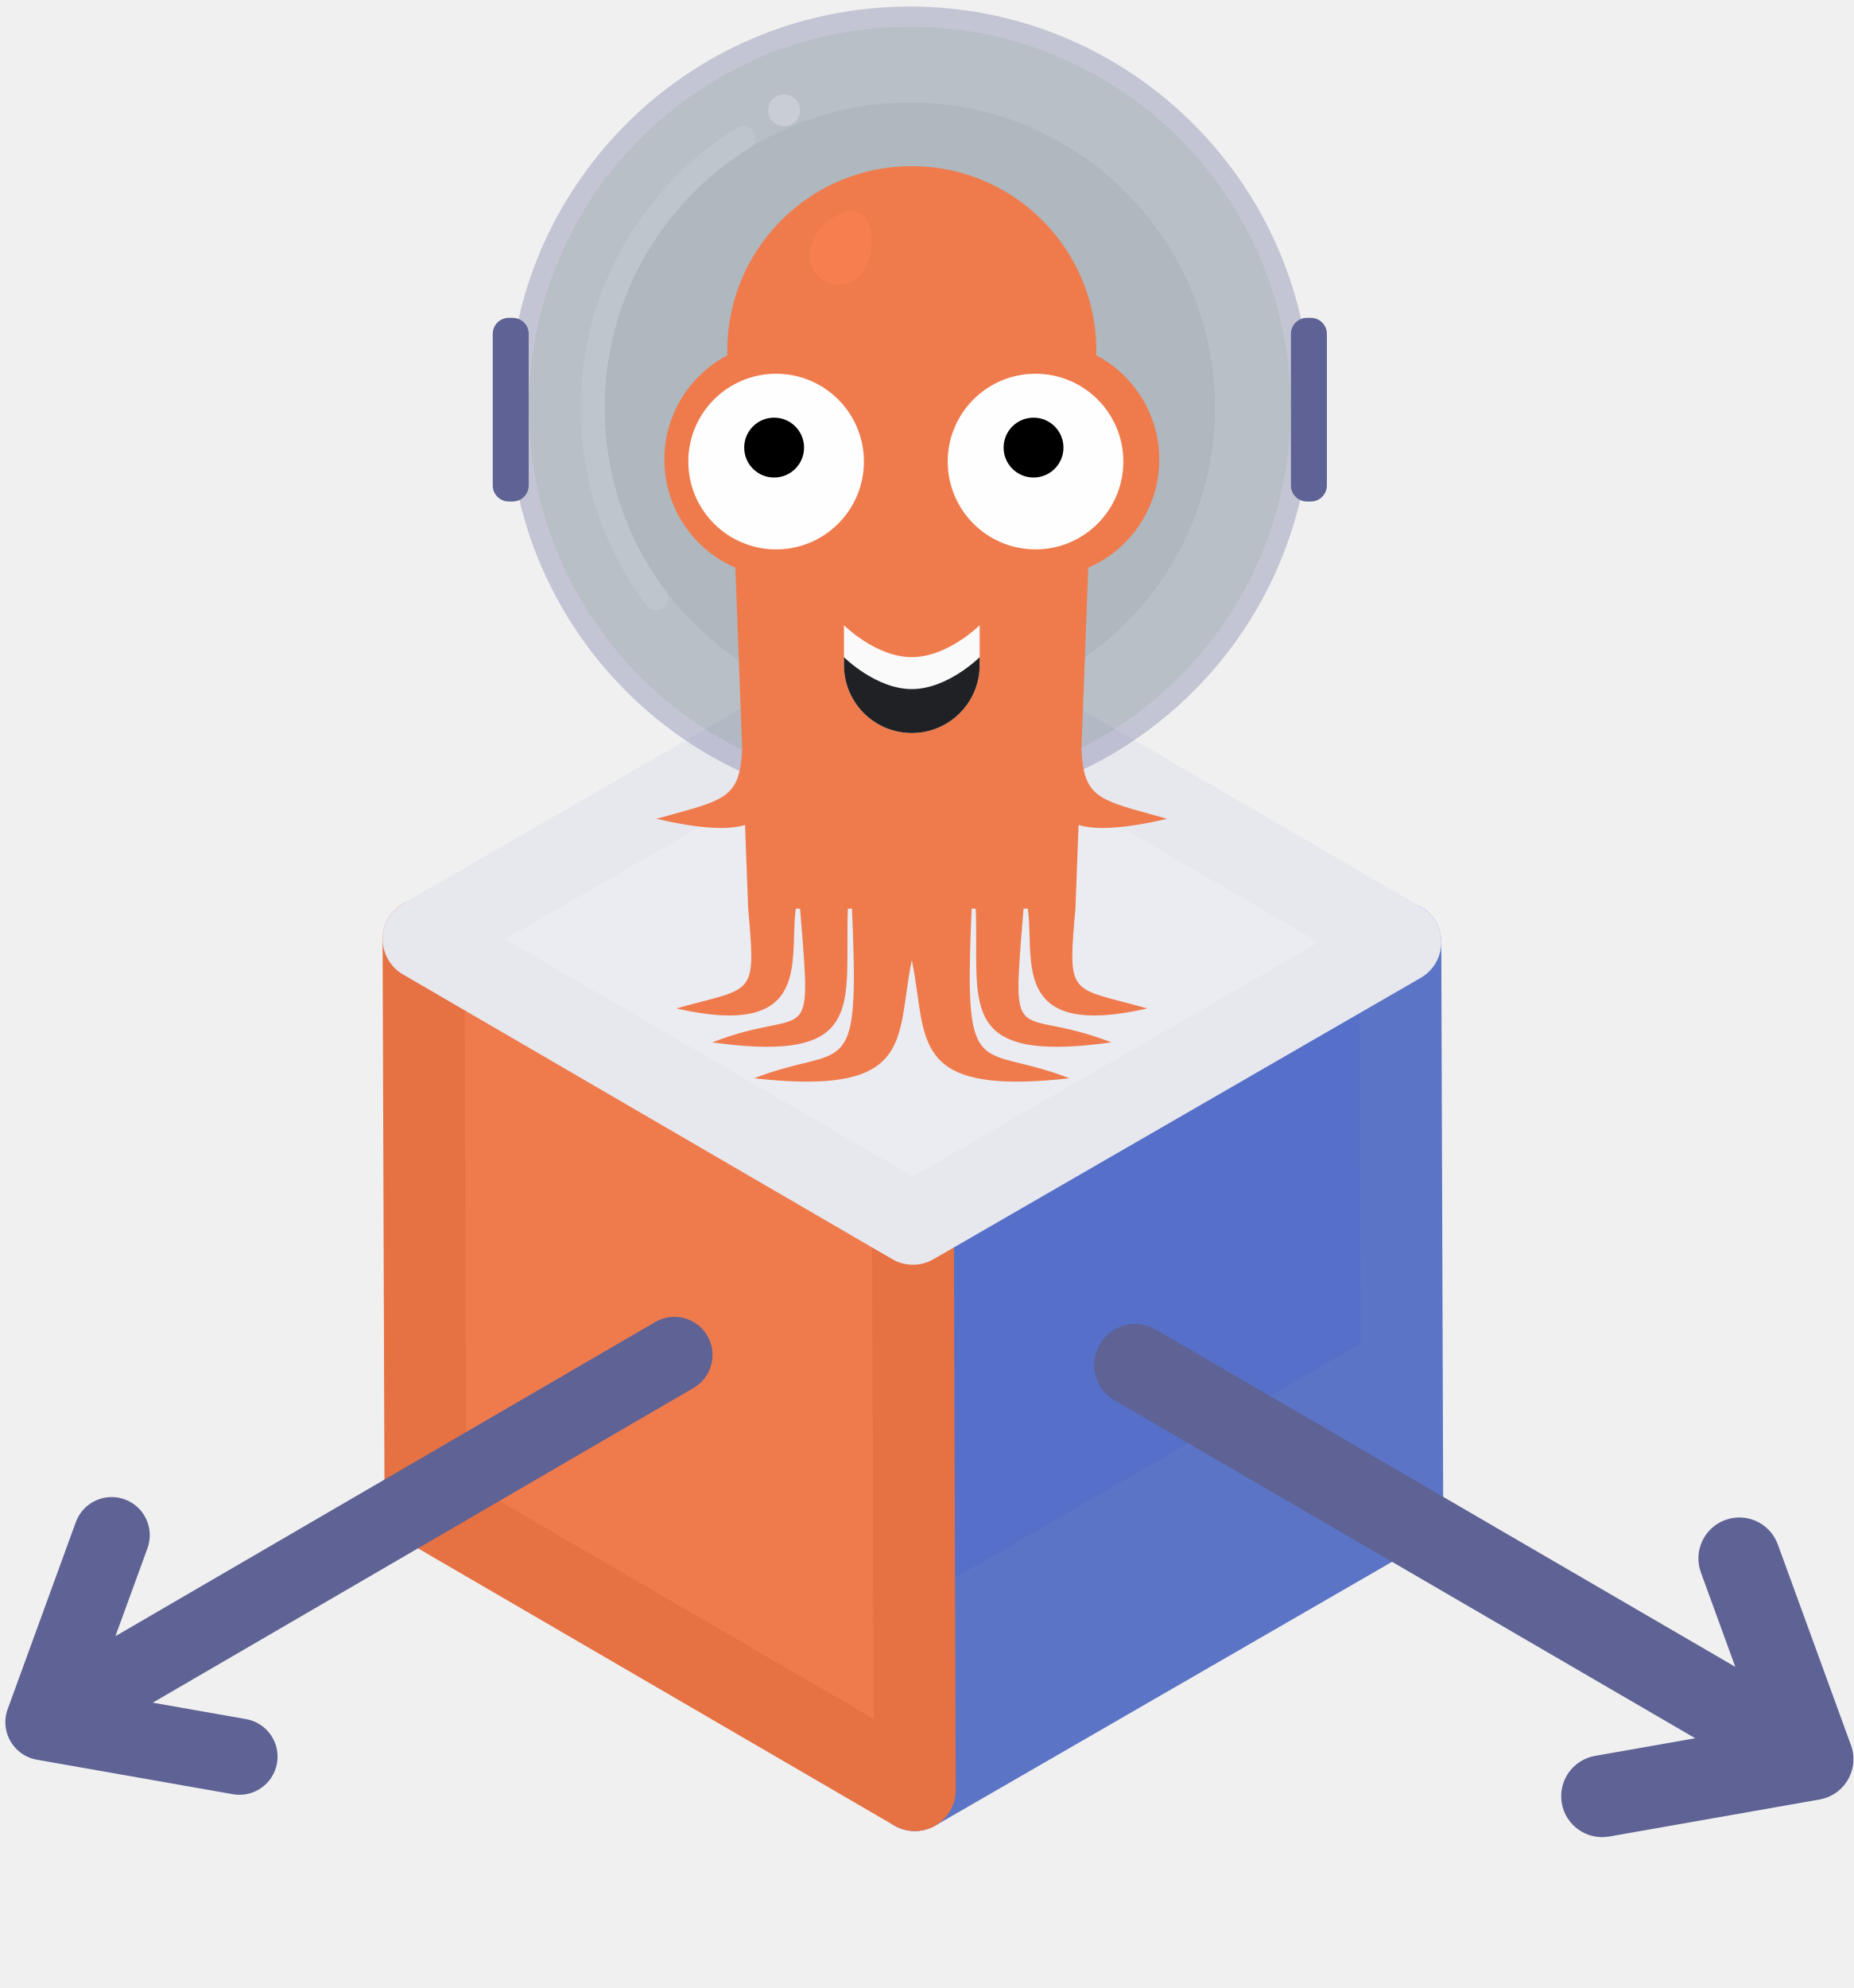
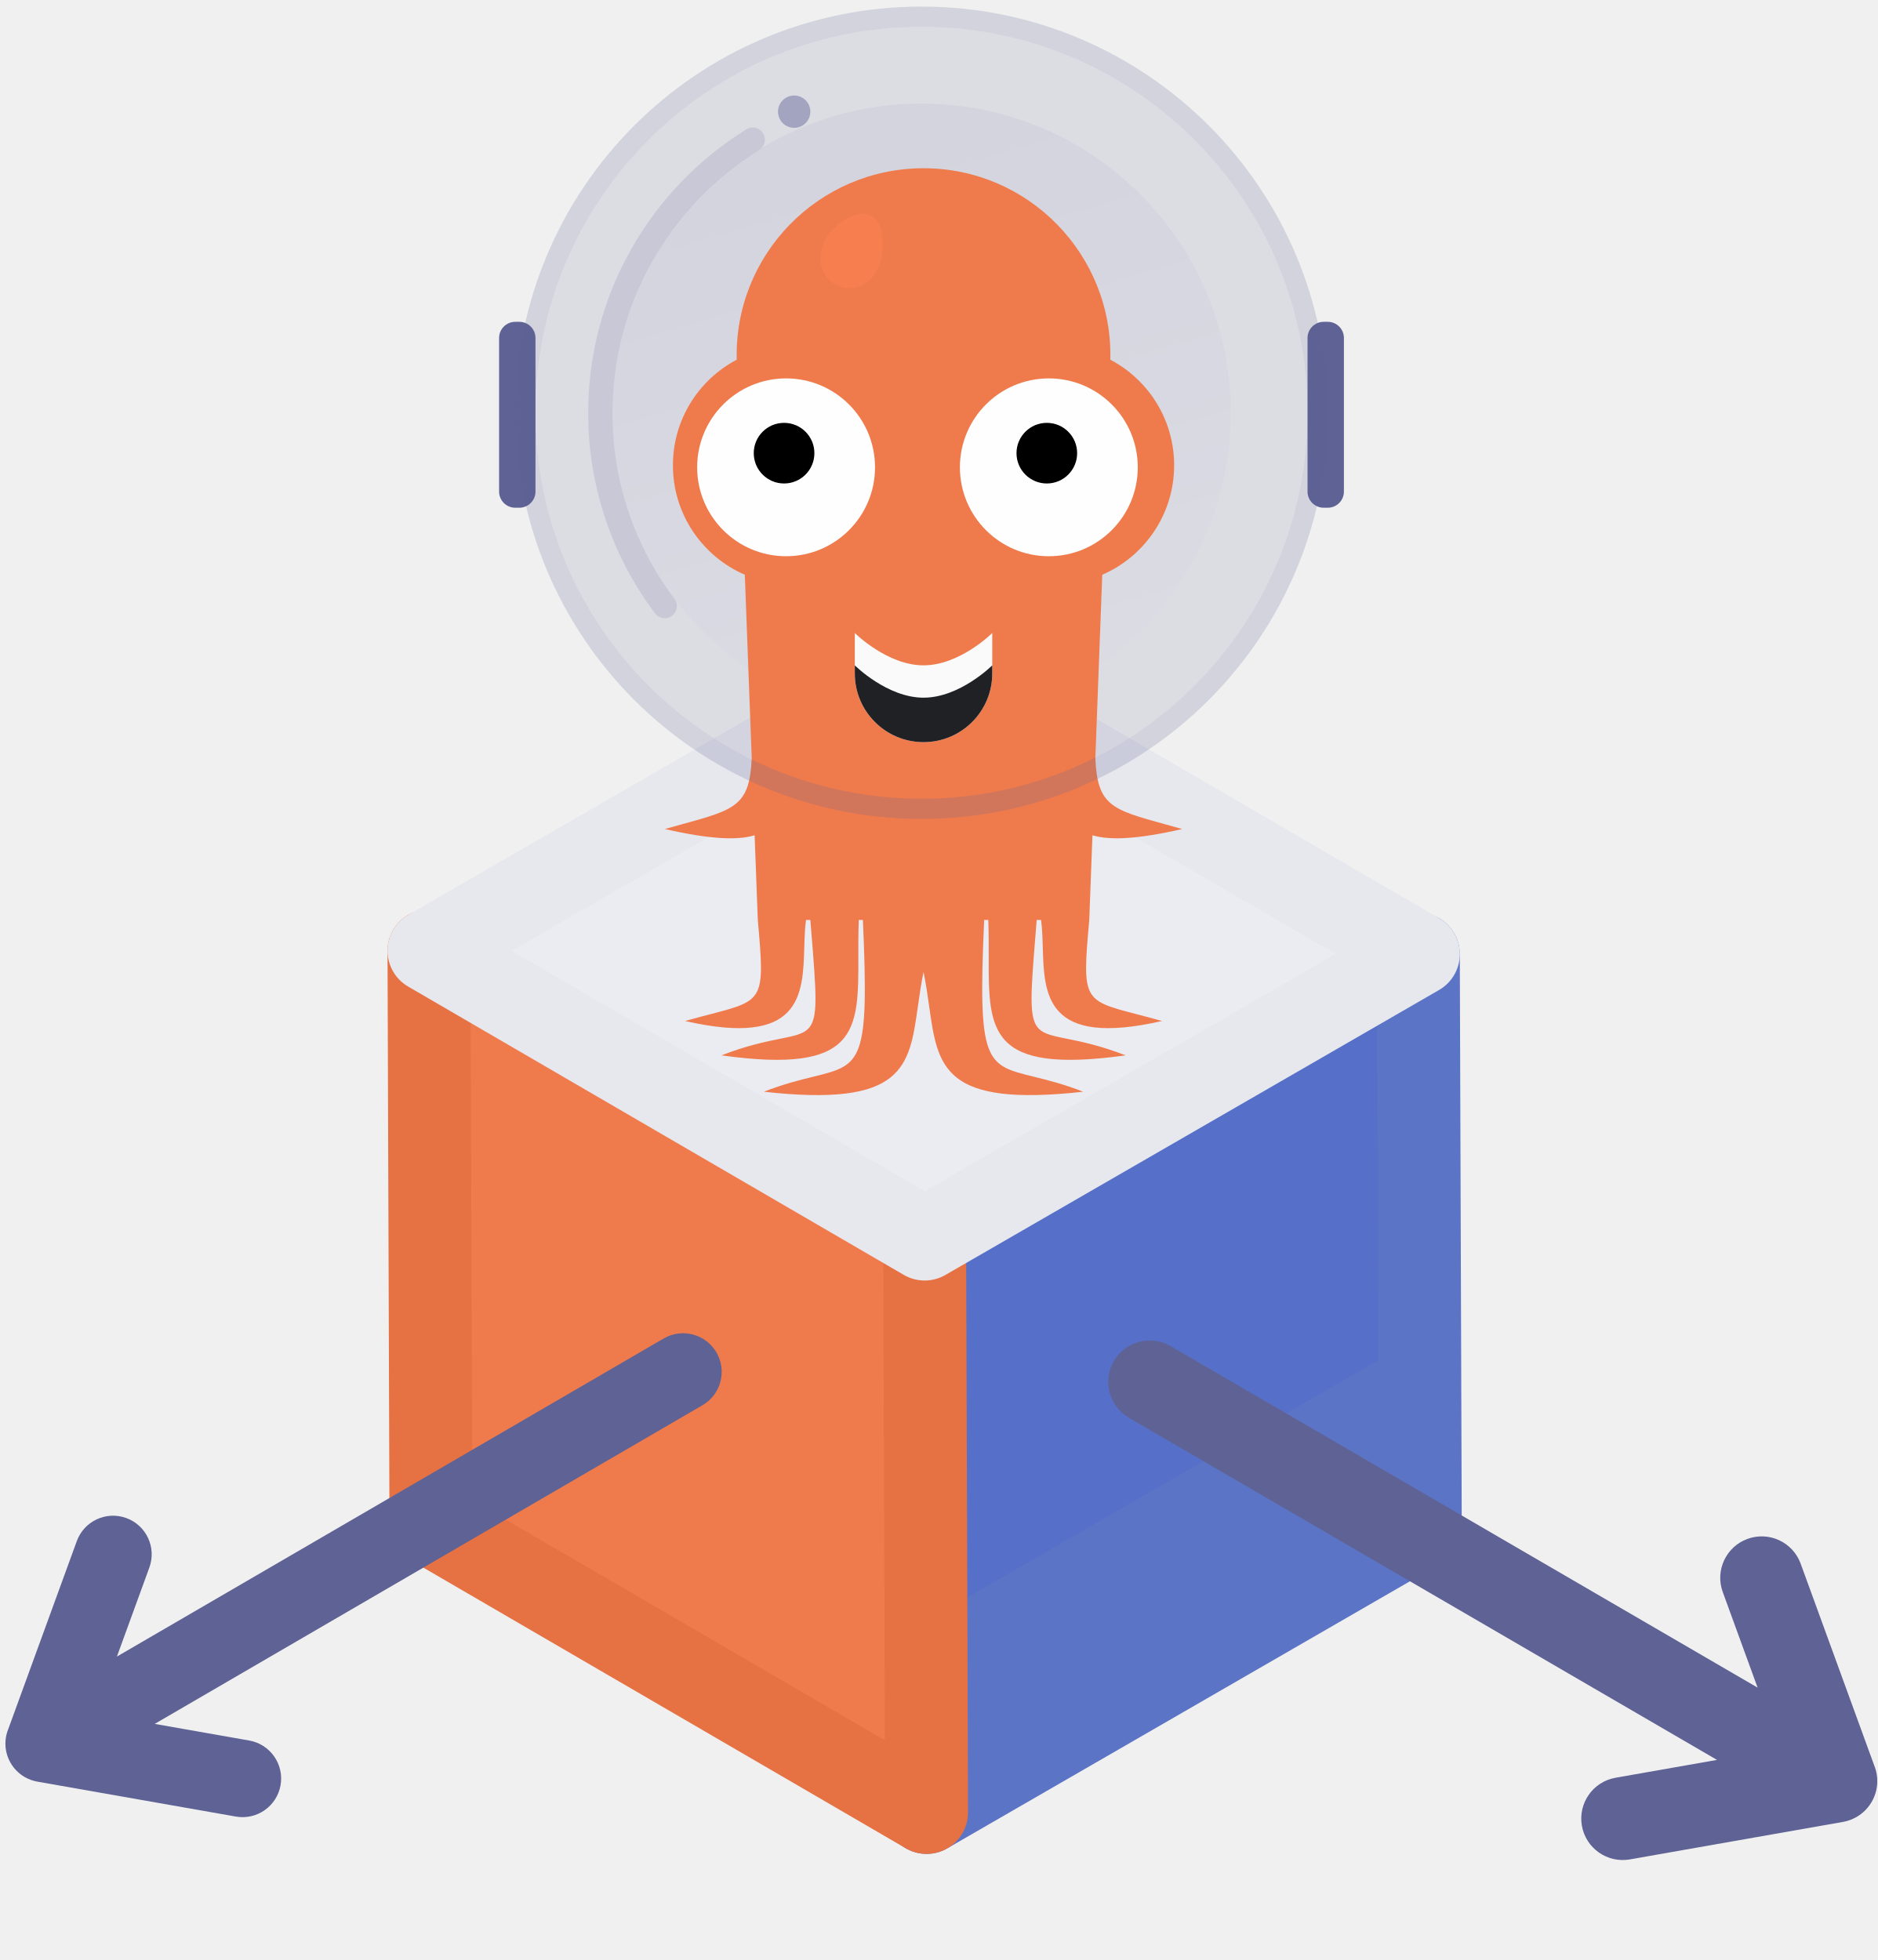
- <svg xmlns="http://www.w3.org/2000/svg" width="249" height="267" viewBox="0 0 249 267" fill="none">
+ <svg xmlns="http://www.w3.org/2000/svg" width="249" height="260" viewBox="0 0 249 260" fill="none">
  <path fill-rule="evenodd" clip-rule="evenodd" d="M188.376 202.62L122.893 240.427L122.638 164.366L188.117 126.562L188.376 202.62Z" fill="#5C74C6" />
  <path fill-rule="evenodd" clip-rule="evenodd" d="M186.903 178.076L186.731 127.362L122.638 164.366L122.81 215.081L186.903 178.076Z" fill="#5670C9" />
  <path fill-rule="evenodd" clip-rule="evenodd" d="M122.638 164.367L56.895 126.116L122.379 88.309L188.117 126.563L122.638 164.367Z" fill="#EBEBF2" />
  <path fill-rule="evenodd" clip-rule="evenodd" d="M122.378 88.309L58.285 125.313L104.868 155.581L168.961 118.577L122.378 88.309Z" fill="#EBEBF2" />
  <path fill-rule="evenodd" clip-rule="evenodd" d="M122.893 240.427L57.154 202.173L56.895 126.115L122.638 164.366L122.893 240.427Z" fill="#EF7B4D" />
  <path fill-rule="evenodd" clip-rule="evenodd" d="M109.147 216.62L108.947 156.399L56.894 126.115L57.1 186.333L109.147 216.62Z" fill="#EF7B4D" />
  <path d="M186.449 127.525L188.116 126.563L188.375 202.62L122.892 240.427" stroke="#5C74C6" stroke-width="10.996" stroke-linecap="round" stroke-linejoin="round" />
  <path d="M122.638 164.366L122.893 240.427L57.154 202.173L56.895 126.115" stroke="#E67143" stroke-width="10.996" stroke-linecap="round" stroke-linejoin="round" />
  <path fill-rule="evenodd" clip-rule="evenodd" d="M122.638 164.367L56.895 126.116L122.379 88.309L188.117 126.563L122.638 164.367Z" stroke="#E7E7EE" stroke-width="10.996" stroke-linecap="round" stroke-linejoin="round" />
  <path d="M155.25 178.565C152.626 177.038 149.26 177.928 147.733 180.552C146.206 183.177 147.096 186.542 149.72 188.069L227.728 233.457L214.269 235.825C211.278 236.351 209.28 239.202 209.806 242.193C210.333 245.183 213.183 247.181 216.174 246.655L244.436 241.682C245.066 241.571 245.664 241.353 246.208 241.043C247.024 240.579 247.732 239.9 248.238 239.03C249.129 237.5 249.197 235.718 248.58 234.195L238.821 207.421C237.781 204.568 234.625 203.099 231.772 204.139C228.92 205.178 227.45 208.334 228.49 211.187L233.112 223.868L155.25 178.565Z" fill="#5E6294" />
  <path d="M88.022 177.555C90.466 176.133 93.601 176.962 95.023 179.406C96.446 181.851 95.617 184.985 93.172 186.407L20.518 228.68L33.054 230.886C35.839 231.376 37.7 234.031 37.21 236.816C36.72 239.601 34.065 241.462 31.279 240.972L4.957 236.341C4.37 236.238 3.813 236.034 3.307 235.746C2.547 235.314 1.887 234.681 1.416 233.871C0.586 232.445 0.522 230.786 1.097 229.368L10.187 204.431C11.155 201.774 14.094 200.405 16.752 201.374C19.409 202.342 20.777 205.281 19.809 207.938L15.504 219.749L88.022 177.555Z" fill="#5E6294" />
-   <path fill-rule="evenodd" clip-rule="evenodd" d="M122.22 108.633C151.977 108.633 176.1 84.51 176.1 54.753C176.1 24.996 151.977 0.874 122.22 0.874C92.463 0.874 68.34 24.996 68.34 54.753C68.34 84.51 92.463 108.633 122.22 108.633ZM122.22 105.952C150.497 105.952 173.419 83.03 173.419 54.753C173.419 26.477 150.497 3.554 122.22 3.554C93.944 3.554 71.021 26.477 71.021 54.753C71.021 83.03 93.944 105.952 122.22 105.952Z" fill="#5E6294" fill-opacity="0.3" />
-   <circle opacity="0.35" cx="122.22" cy="54.753" r="41.013" fill="#364C64" />
-   <path opacity="0.3" fill-rule="evenodd" clip-rule="evenodd" d="M122.22 105.952C150.497 105.952 173.419 83.03 173.419 54.753C173.419 26.477 150.497 3.554 122.22 3.554C93.944 3.554 71.021 26.477 71.021 54.753C71.021 83.03 93.944 105.952 122.22 105.952ZM122.22 95.766C144.871 95.766 163.233 77.404 163.233 54.753C163.233 32.102 144.871 13.74 122.22 13.74C99.569 13.74 81.207 32.102 81.207 54.753C81.207 77.404 99.569 95.766 122.22 95.766Z" fill="#364C64" />
-   <path d="M98.784 76.242C93.174 73.812 89.249 68.226 89.249 61.723C89.249 55.642 92.68 50.363 97.712 47.717C97.363 33.815 108.541 22.318 122.488 22.318C136.435 22.318 147.613 33.815 147.264 47.717C152.296 50.363 155.727 55.642 155.727 61.723C155.727 68.226 151.802 73.812 146.192 76.242L145.277 100.573C145.539 106.871 147.438 107.393 154.582 109.358C155.271 109.548 156.009 109.751 156.8 109.973C150.915 111.319 147.218 111.504 144.892 110.801L144.469 122.036C143.525 132.655 143.62 132.68 150.787 134.545C151.762 134.798 152.867 135.086 154.119 135.439C138.686 138.967 138.485 131.977 138.303 125.655C138.267 124.392 138.231 123.156 138.075 122.036H137.5C137.465 122.461 137.432 122.874 137.399 123.276L137.398 123.286C136.678 132.127 136.431 135.161 137.819 136.499C138.544 137.198 139.716 137.434 141.5 137.794C143.366 138.169 145.9 138.68 149.294 139.996C131.096 142.53 131.11 136.75 131.133 126.908C131.137 125.377 131.141 123.748 131.077 122.036H130.53C129.687 141.007 130.667 141.248 137.12 142.831C138.873 143.261 141.03 143.79 143.665 144.821C125.12 146.882 124.378 141.612 123.235 133.493C123.032 132.055 122.817 130.528 122.488 128.936C122.159 130.528 121.944 132.055 121.742 133.493C120.599 141.611 119.856 146.882 101.312 144.821C103.946 143.79 106.103 143.261 107.856 142.831C114.309 141.248 115.289 141.007 114.446 122.036H113.9C113.835 123.748 113.839 125.377 113.843 126.908C113.867 136.75 113.88 142.53 95.682 139.996C99.076 138.68 101.611 138.169 103.476 137.794C105.26 137.434 106.432 137.198 107.157 136.499C108.545 135.161 108.298 132.127 107.578 123.286C107.545 122.882 107.511 122.465 107.476 122.036H106.901C106.745 123.156 106.71 124.392 106.673 125.655C106.492 131.977 106.291 138.967 90.858 135.439C92.109 135.086 93.214 134.798 94.189 134.545C101.356 132.68 101.451 132.655 100.507 122.036L100.085 110.801C97.758 111.504 94.061 111.319 88.177 109.973C88.967 109.751 89.705 109.548 90.394 109.358C97.539 107.393 99.437 106.871 99.7 100.573L98.784 76.242Z" fill="#EF7B4D" />
+   <circle opacity="0.2" cx="122.22" cy="54.753" r="41.013" fill="url(#paint0_linear)" />
+   <path opacity="0.14" fill-rule="evenodd" clip-rule="evenodd" d="M122.22 105.952C150.497 105.952 173.419 83.03 173.419 54.753C173.419 26.477 150.497 3.554 122.22 3.554C93.944 3.554 71.021 26.477 71.021 54.753C71.021 83.03 93.944 105.952 122.22 105.952ZM122.22 95.766C144.871 95.766 163.233 77.404 163.233 54.753C163.233 32.102 144.871 13.74 122.22 13.74C99.569 13.74 81.207 32.102 81.207 54.753C81.207 77.404 99.569 95.766 122.22 95.766Z" fill="#5E6294" />
+   <path d="M98.784 76.242C93.174 73.812 89.249 68.226 89.249 61.723C89.249 55.642 92.68 50.363 97.712 47.717C97.364 33.815 108.541 22.318 122.488 22.318C136.435 22.318 147.613 33.815 147.264 47.717C152.296 50.363 155.727 55.642 155.727 61.723C155.727 68.226 151.802 73.812 146.192 76.242L145.277 100.573C145.539 106.871 147.438 107.393 154.582 109.358C155.271 109.548 156.009 109.751 156.8 109.973C150.915 111.319 147.218 111.504 144.892 110.801L144.469 122.036C143.525 132.655 143.62 132.68 150.787 134.545C151.762 134.798 152.867 135.086 154.119 135.439C138.686 138.967 138.485 131.977 138.303 125.655C138.267 124.392 138.231 123.156 138.075 122.036H137.5C137.465 122.461 137.432 122.874 137.399 123.276L137.398 123.286C136.678 132.127 136.431 135.161 137.819 136.499C138.544 137.198 139.716 137.434 141.5 137.794C143.366 138.169 145.9 138.68 149.294 139.996C131.096 142.53 131.11 136.75 131.133 126.908C131.137 125.377 131.141 123.748 131.077 122.036H130.53C129.687 141.007 130.667 141.248 137.12 142.831C138.873 143.261 141.03 143.79 143.665 144.821C125.12 146.882 124.378 141.612 123.235 133.493C123.032 132.055 122.817 130.528 122.488 128.936C122.159 130.528 121.944 132.055 121.742 133.493C120.599 141.611 119.856 146.882 101.312 144.821C103.946 143.79 106.103 143.261 107.856 142.831C114.309 141.248 115.289 141.007 114.446 122.036H113.9C113.835 123.748 113.839 125.377 113.843 126.908C113.867 136.75 113.88 142.53 95.682 139.996C99.076 138.68 101.611 138.169 103.476 137.794C105.26 137.434 106.432 137.198 107.157 136.499C108.545 135.161 108.298 132.127 107.578 123.286C107.545 122.882 107.511 122.465 107.476 122.036H106.901C106.745 123.156 106.71 124.392 106.673 125.655C106.492 131.977 106.291 138.967 90.858 135.439C92.109 135.086 93.214 134.798 94.189 134.545C101.356 132.68 101.451 132.655 100.507 122.036L100.085 110.801C97.758 111.504 94.061 111.319 88.177 109.973C88.967 109.751 89.705 109.548 90.394 109.358C97.539 107.393 99.437 106.871 99.7 100.573L98.784 76.242Z" fill="#EF7B4D" />
  <circle cx="104.26" cy="61.991" r="11.795" fill="#FEFEFE" />
  <circle cx="103.992" cy="60.114" r="4.021" fill="black" />
  <circle cx="139.108" cy="61.991" r="11.795" fill="#FEFEFE" />
  <circle cx="138.84" cy="60.114" r="4.021" fill="black" />
-   <path d="M113.374 83.971C113.374 83.971 117.663 88.26 122.488 88.26C127.313 88.26 131.602 83.971 131.602 83.971V89.332C131.602 94.366 127.522 98.446 122.488 98.446V98.446C117.455 98.446 113.374 94.366 113.374 89.332V83.971Z" fill="#FAFAFA" />
-   <path d="M113.374 88.261C113.374 88.261 117.663 92.55 122.488 92.55C127.313 92.55 131.602 88.261 131.602 88.261V89.333C131.602 94.367 127.522 98.447 122.488 98.447V98.447C117.455 98.447 113.374 94.367 113.374 89.333V88.261Z" fill="#202124" />
-   <path opacity="0.09" d="M88.167 80.398C82.836 73.315 79.661 64.514 79.621 54.968C79.558 39.582 87.654 26.067 99.844 18.523" stroke="white" stroke-width="3.217" stroke-linecap="round" />
-   <circle opacity="0.23" cx="105.332" cy="14.812" r="2.144" fill="white" />
+   <path d="M113.374 83.971C113.374 83.971 117.663 88.26 122.488 88.26C127.313 88.26 131.602 83.971 131.602 83.971V89.332C131.602 94.366 127.522 98.446 122.488 98.446C117.455 98.446 113.374 94.366 113.374 89.332V83.971Z" fill="#FAFAFA" />
+   <path d="M113.374 88.261C113.374 88.261 117.663 92.55 122.488 92.55C127.313 92.55 131.602 88.261 131.602 88.261V89.333C131.602 94.367 127.522 98.447 122.488 98.447C117.455 98.447 113.374 94.367 113.374 89.333V88.261Z" fill="#202124" />
+   <path opacity="0.16" d="M88.167 80.398C82.836 73.315 79.661 64.514 79.621 54.968C79.558 39.582 87.654 26.067 99.844 18.523" stroke="#5E6294" stroke-width="3.217" stroke-linecap="round" />
+   <circle opacity="0.45" cx="105.332" cy="14.812" r="2.144" fill="#5E6294" />
  <rect x="66.196" y="42.691" width="4.825" height="24.661" rx="2.144" fill="#5E6294" />
  <rect x="173.419" y="42.691" width="4.825" height="24.661" rx="2.144" fill="#5E6294" />
+   <path fill-rule="evenodd" clip-rule="evenodd" d="M122.22 108.633C151.977 108.633 176.1 84.51 176.1 54.753C176.1 24.996 151.977 0.874 122.22 0.874C92.463 0.874 68.34 24.996 68.34 54.753C68.34 84.51 92.463 108.633 122.22 108.633ZM122.22 105.952C150.497 105.952 173.419 83.03 173.419 54.753C173.419 26.477 150.497 3.554 122.22 3.554C93.944 3.554 71.021 26.477 71.021 54.753C71.021 83.03 93.944 105.952 122.22 105.952Z" fill="#5E6294" fill-opacity="0.2" />
  <path d="M116.83 34.43C116.292 36.952 114.102 38.621 111.94 38.159C109.777 37.697 108.391 35.678 108.93 33.157C109.469 30.636 112.764 27.957 114.926 28.419C117.088 28.881 117.369 31.909 116.83 34.43Z" fill="#F77F4F" />
+   <defs>
+     <linearGradient id="paint0_linear" x1="122.22" y1="13.74" x2="145.766" y2="94.653" gradientUnits="userSpaceOnUse">
+       <stop stop-color="#5E6294" />
+       <stop offset="1" stop-color="#878BB2" />
+     </linearGradient>
+   </defs>
</svg>
